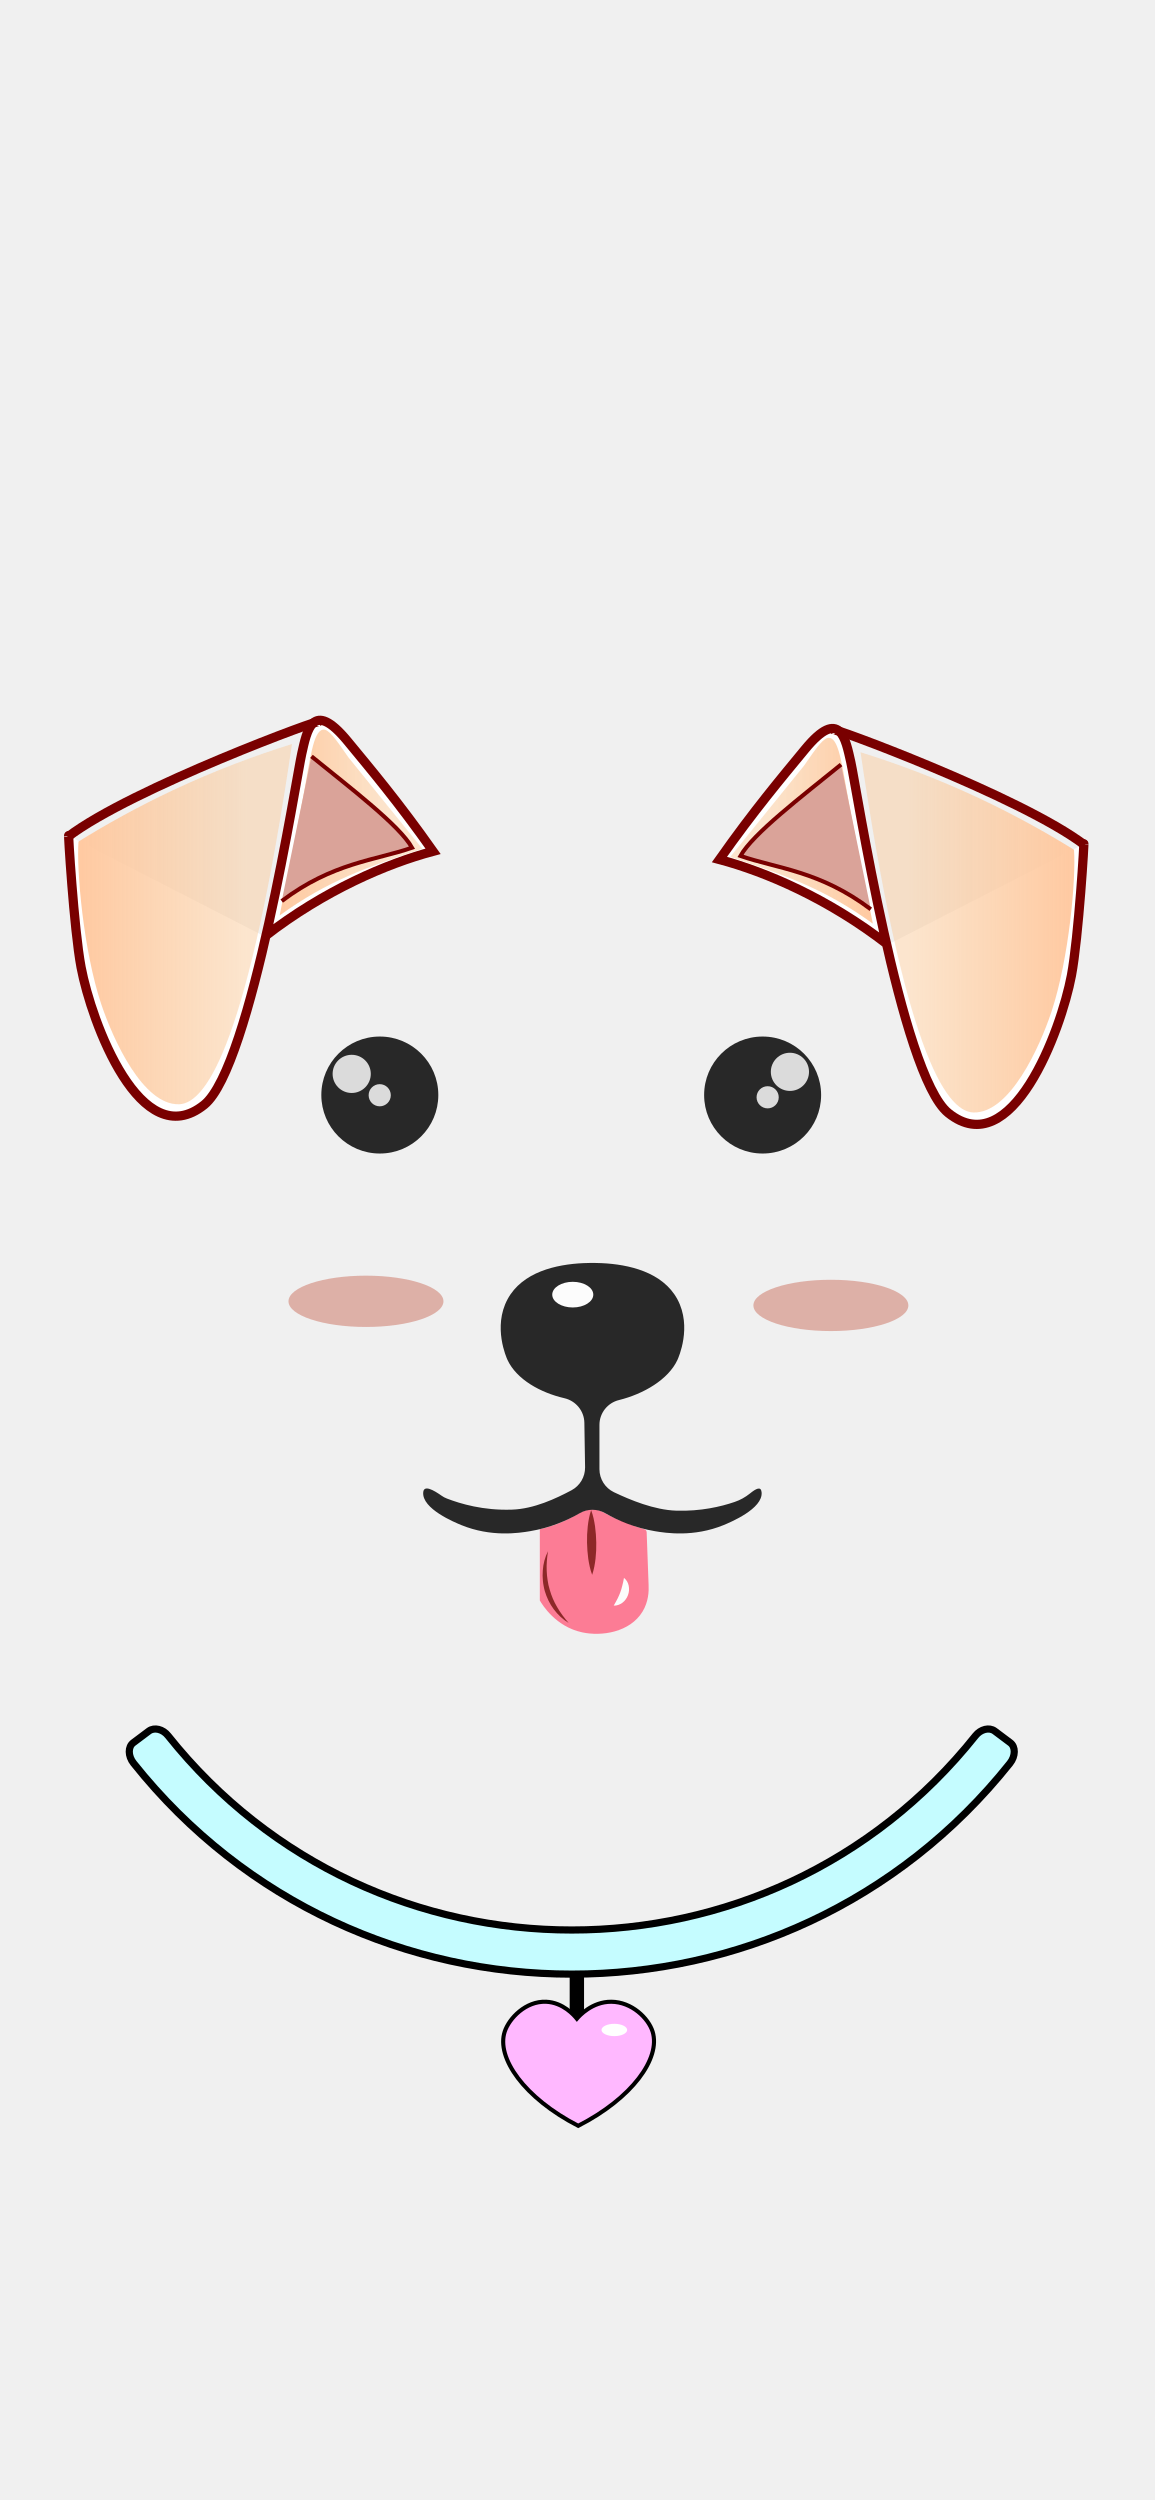
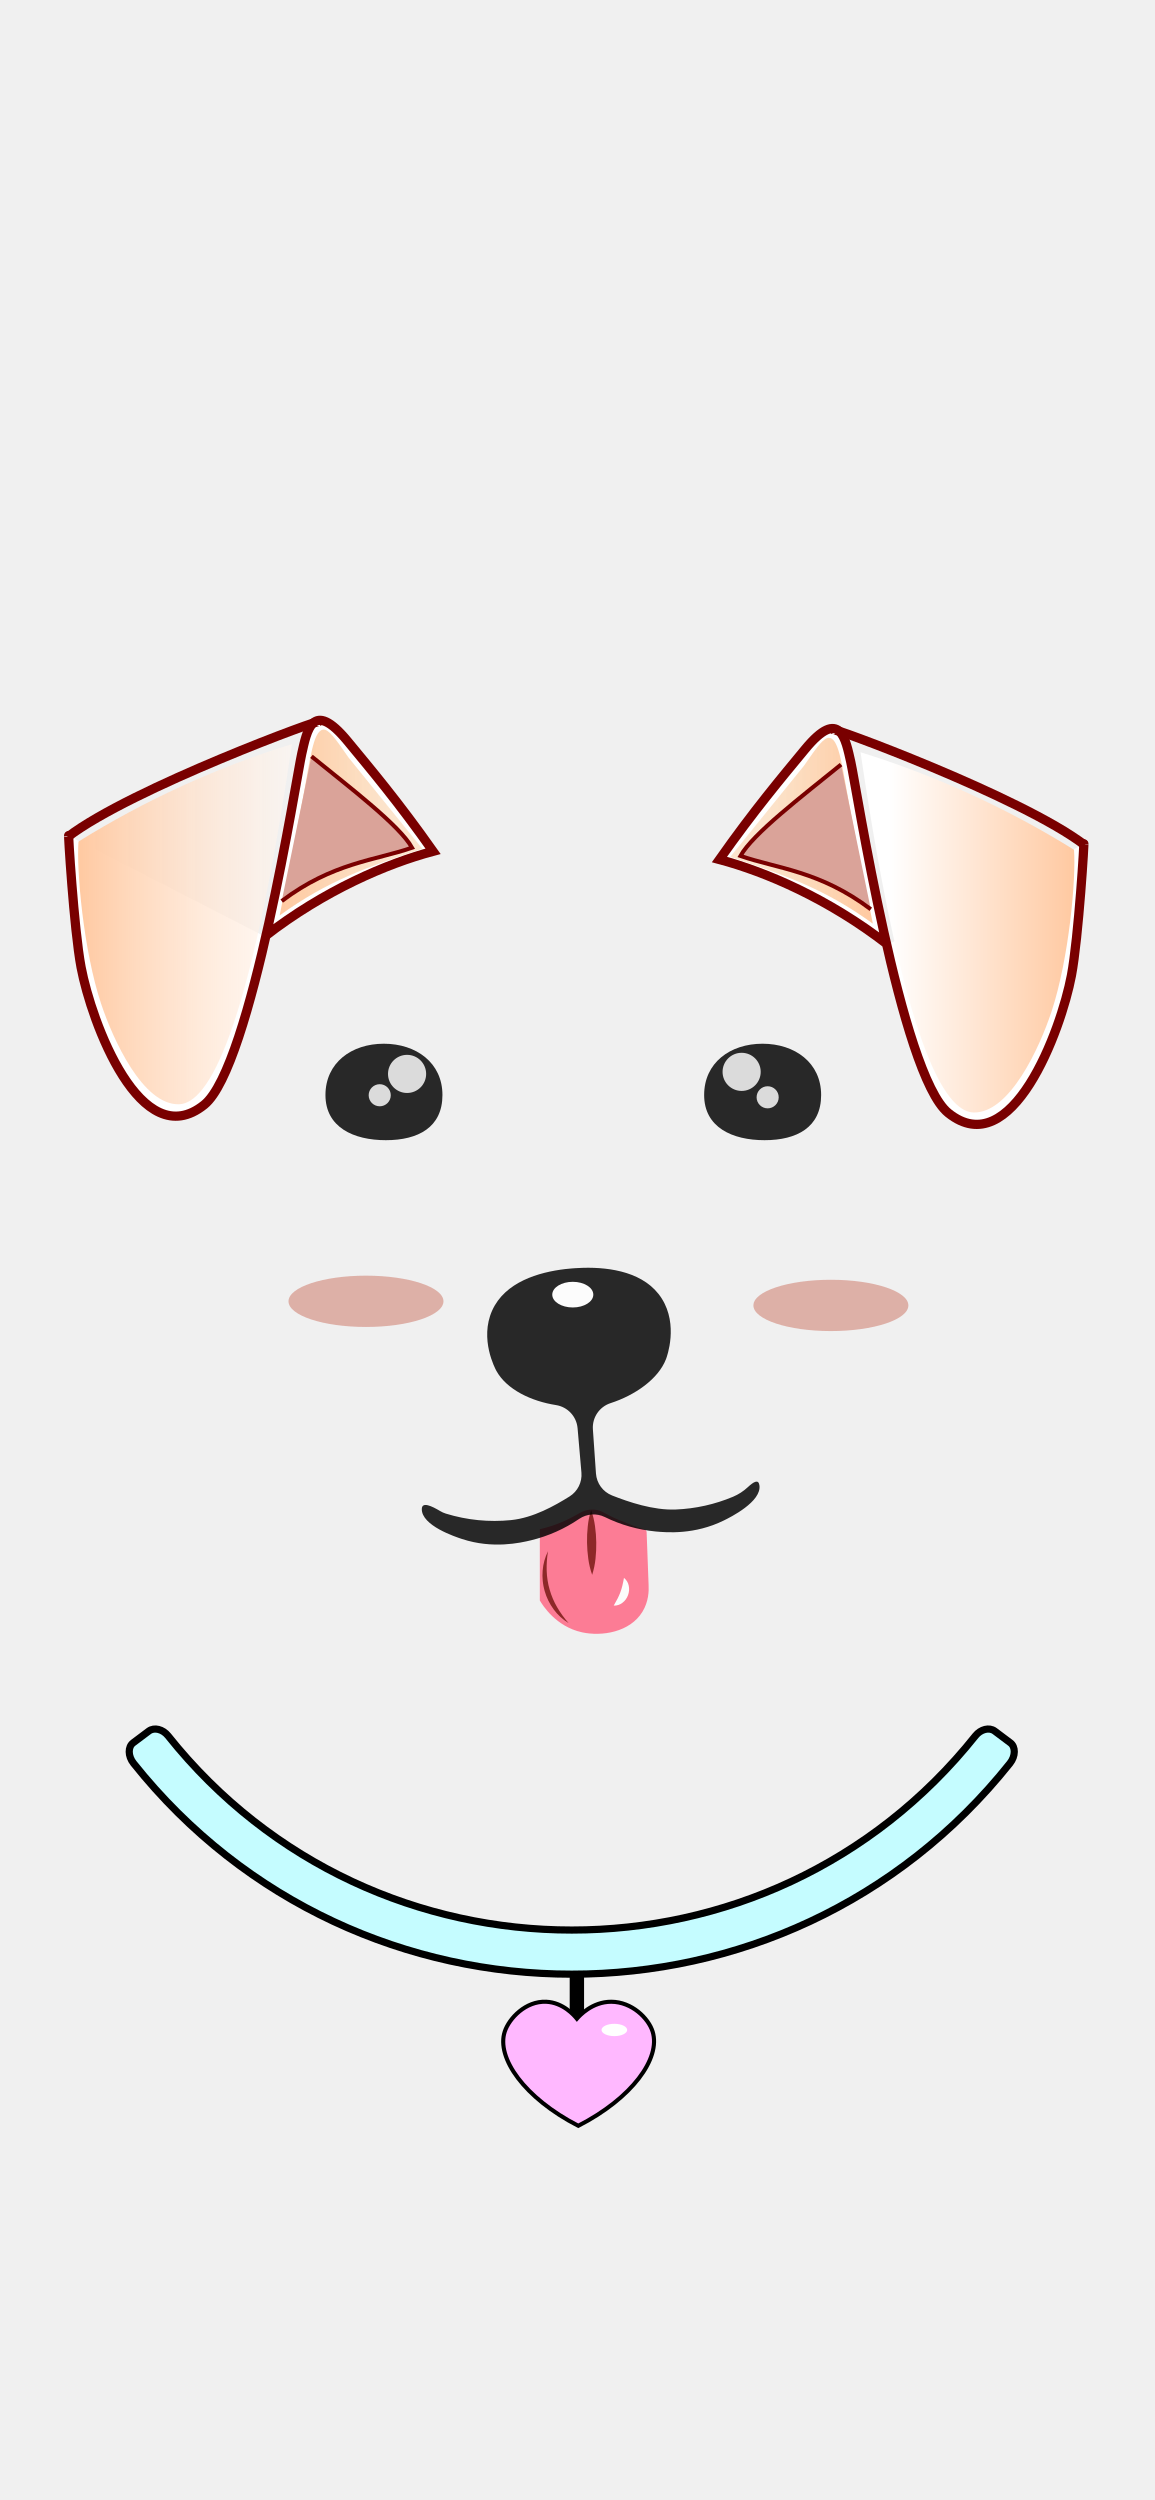
- <svg xmlns="http://www.w3.org/2000/svg" version="1.1" id="Capa_1" x="0px" y="0px" viewBox="0 0 1125 2436" style="enable-background:new 0 0 1125 2436;" xml:space="preserve">
-   <style type="text/css">
- 	.st0{opacity:0.83;}
- 	.st1{fill:#FF6583;}
- 	.st2{fill:#790000;}
- 	.st3{fill:#FFFFFF;}
- 	.st4{fill:#F4DE3B;}
- 	.st5{fill:#FFFFFF;stroke:#790000;stroke-width:9;stroke-miterlimit:10;}
- 	.st6{fill:url(#SVGID_1_);}
- 	.st7{fill:#DAA399;stroke:#790000;stroke-width:4;stroke-miterlimit:10;}
- 	.st8{fill:none;stroke:#790000;stroke-width:9;stroke-miterlimit:10;}
- 	.st9{fill:url(#SVGID_00000041291151924762303840000003055028132740448416_);}
- 	.st10{fill:url(#SVGID_00000149367210575691624610000001461532177641441177_);}
- 	.st11{fill:url(#SVGID_00000015342049654634192610000014484912004535592616_);}
- 	.st12{fill:#DAA399;}
- 	.st13{fill:#FFB8FF;stroke:#000000;stroke-width:4;stroke-miterlimit:10;}
- 	.st14{fill:#C5FCFF;}
- 	.st15{fill:none;stroke:#000000;stroke-width:7;stroke-miterlimit:10;}
- 	.st16{opacity:0.4;}
- 	.st17{fill:url(#SVGID_00000137811360116662075710000012784038372731917955_);}
- 	.st18{fill:url(#SVGID_00000068652585661688027120000009521005459209318785_);stroke:#790000;stroke-miterlimit:10;}
- 	.st19{fill:url(#SVGID_00000125599078692679429930000017200754583940675468_);}
- </style>
-   <g>
-     <g class="st0">
-       <g>
-         <path class="st1" d="M575,1471c-8.2,0.7-11.1,4.7-25,11c-9.8,4.4-18.4,6.8-24,8v69.5c2.6,4.5,15.5,25.4,41,31     c19.3,4.3,46.8-0.1,59-20c6-9.8,6.3-20.2,6-26c-0.6-17-1.3-34.5-1.9-51.6c-0.1-1.7-1.5-2.6-1.9-2.7c-8.2-2.3-16-5.6-25.2-9.3     C588,1475,586.1,1470.1,575,1471z" />
-         <g>
-           <path class="st2" d="M577,1534.5c-2-5.2-3-10.5-3.8-15.7c-0.7-5.2-1.1-10.5-1.2-15.7c-0.1-5.2,0.1-10.5,0.7-15.8      c0.6-5.3,1.5-10.5,3.3-15.8c2,5.2,3,10.5,3.8,15.7c0.7,5.2,1.1,10.5,1.2,15.7c0.1,5.3-0.1,10.5-0.7,15.8      C579.7,1524,578.8,1529.2,577,1534.5z" />
-         </g>
-         <g>
-           <path class="st2" d="M534,1511.5c-1,6.4-1.6,12.8-1.3,19c0.1,3.1,0.4,6.2,0.9,9.3c0.4,3.1,1.1,6.1,2,9.1      c1.7,6,4.1,11.7,7.3,17.1c3.1,5.4,6.9,10.5,11.2,15.4c-5.6-3.3-10.5-8-14.5-13.3c-4-5.3-6.9-11.5-8.8-17.9      c-0.3-0.8-0.4-1.6-0.6-2.4c-0.2-0.8-0.4-1.6-0.5-2.5c-0.3-1.7-0.6-3.3-0.7-5c-0.3-3.3-0.4-6.7-0.1-10      C529.3,1523.8,531,1517.3,534,1511.5z" />
-         </g>
-         <g>
-           <path class="st3" d="M608,1537.5c2.5,1.9,4,4.7,4.6,7.6c0.3,1.5,0.4,3.1,0.3,4.6c-0.1,1.5-0.4,3.1-1,4.6      c-0.5,1.5-1.3,2.9-2.2,4.1c-0.9,1.3-2,2.4-3.2,3.3c-2.5,1.8-5.4,3-8.5,2.8c1.5-2.7,2.8-4.8,3.8-6.9c1-2.1,1.9-4,2.6-6      c0.7-2,1.4-4,1.9-6.3C607,1543,607.4,1540.5,608,1537.5z" />
-         </g>
-       </g>
-     </g>
-     <ellipse class="st3" cx="590" cy="1966" rx="12.5" ry="6" />
-     <g>
-       <g>
-         <path class="st5" d="M258,912.5c58-45,119-71,164-83c-33.8-47.9-60.6-79.7-83.5-107.5c-34.2-41.5-39.5-9.5-44.5,12.5     c-5,22-49,305-95,342c-61.8,49.7-109.9-80.5-120-134c-7-37-13-136-12-128" />
-         <linearGradient id="SVGID_1_" gradientUnits="userSpaceOnUse" x1="272.5" y1="801.459" x2="382.563" y2="801.459">
-           <stop offset="0" style="stop-color:#FFC9A1" />
-           <stop offset="1" style="stop-color:#F9CC9E;stop-opacity:0.5" />
-         </linearGradient>
-         <path class="st6" d="M339.5,738c-12.9-18.7-19.5-28.1-25-27c-9.5,1.8-12.3,29.3-19,65c-12,64-15,75-23,116c47-34,85-47,139-65" />
-         <path class="st7" d="M274.5,878c49.4-37.4,91.5-39.7,127-52c-12.2-21.7-59.7-57.9-98-89" />
-       </g>
-       <path class="st8" d="M66,815.5c61.7-47.3,254-118,244-112" />
-       <linearGradient id="SVGID_00000029749587273092473090000002117104271476218287_" gradientUnits="userSpaceOnUse" x1="76.123" y1="900.506" x2="241.12" y2="900.506">
-         <stop offset="0" style="stop-color:#FFC9A1" />
-         <stop offset="1" style="stop-color:#F9CC9E;stop-opacity:0.5" />
-       </linearGradient>
-       <path style="fill:url(#SVGID_00000029749587273092473090000002117104271476218287_);" d="M76.5,820c26.8-16.6,57.4-33.7,92-50    c41.7-19.6,81-34.1,116-45c-42.1,285.6-82.1,350.2-110,351c-35.3,1-64.4-63.2-76-98C81.2,925.9,74.4,847.2,76.5,820z" />
-     </g>
-     <g>
-       <g>
-         <path class="st5" d="M865,920.5c-58-45-119-71-164-83c33.8-47.9,60.6-79.7,83.5-107.5c34.2-41.5,39.5-9.5,44.5,12.5     c5,22,49,305,95,342c61.8,49.7,109.9-80.5,120-134c7-37,13-136,12-128" />
-         <linearGradient id="SVGID_00000073711023910412908020000000257124347361073798_" gradientUnits="userSpaceOnUse" x1="-347.5" y1="809.459" x2="-237.437" y2="809.459" gradientTransform="matrix(-1 0 0 1 503 0)">
-           <stop offset="0" style="stop-color:#FFC9A1" />
-           <stop offset="1" style="stop-color:#F9CC9E;stop-opacity:0.5" />
-         </linearGradient>
-         <path style="fill:url(#SVGID_00000073711023910412908020000000257124347361073798_);" d="M783.5,746c12.9-18.7,19.5-28.1,25-27     c9.5,1.8,12.3,29.3,19,65c12,64,15,75,23,116c-47-34-85-47-139-65" />
-         <path class="st7" d="M848.5,886c-49.4-37.4-91.5-39.7-127-52c12.2-21.7,59.7-57.9,98-89" />
-       </g>
-       <path class="st8" d="M1057,823.5c-61.7-47.3-254-118-244-112" />
-       <linearGradient id="SVGID_00000094584624576828456950000011964807594650112692_" gradientUnits="userSpaceOnUse" x1="-543.877" y1="908.506" x2="-378.88" y2="908.506" gradientTransform="matrix(-1 0 0 1 503 0)">
-         <stop offset="0" style="stop-color:#FFC9A1" />
-         <stop offset="1" style="stop-color:#F9CC9E;stop-opacity:0.5" />
-       </linearGradient>
-       <path style="fill:url(#SVGID_00000094584624576828456950000011964807594650112692_);" d="M1046.5,828c-26.8-16.6-57.4-33.7-92-50    c-41.7-19.6-81-34.1-116-45c42.1,285.6,82.1,350.2,110,351c35.3,1,64.4-63.2,76-98C1041.8,933.9,1048.6,855.2,1046.5,828z" />
-     </g>
+ <svg xmlns="http://www.w3.org/2000/svg" xmlns:xlink="http://www.w3.org/1999/xlink" id="Capa_1" data-name="Capa 1" viewBox="0 0 1125 2436">
+   <defs>
+     <style>.cls-1,.cls-12{opacity:0.83;}.cls-2{fill:#ff6583;}.cls-3{fill:#790000;}.cls-4,.cls-5{fill:#fff;}.cls-5,.cls-7,.cls-8{stroke:#790000;}.cls-14,.cls-16,.cls-5,.cls-7,.cls-8{stroke-miterlimit:10;}.cls-5,.cls-8{stroke-width:9px;}.cls-6{fill:url(#Degradado_sin_nombre_13);}.cls-13,.cls-7{fill:#daa399;}.cls-14,.cls-7{stroke-width:4px;}.cls-16,.cls-8{fill:none;}.cls-9{fill:url(#Degradado_sin_nombre_2);}.cls-10{fill:url(#Degradado_sin_nombre_13-2);}.cls-11{fill:url(#Degradado_sin_nombre_4);}.cls-14{fill:#ffb8ff;}.cls-14,.cls-16{stroke:#000;}.cls-15{fill:#c5fcff;}.cls-16{stroke-width:7px;}</style>
+     <linearGradient id="Degradado_sin_nombre_13" x1="272.5" y1="801.46" x2="382.56" y2="801.46" gradientUnits="userSpaceOnUse">
+       <stop offset="0" stop-color="#ffc9a1" />
+       <stop offset="1" stop-color="#f9cc9e" stop-opacity="0.5" />
+     </linearGradient>
+     <linearGradient id="Degradado_sin_nombre_2" x1="76.12" y1="900.51" x2="320.93" y2="900.51" gradientUnits="userSpaceOnUse">
+       <stop offset="0" stop-color="#ffc9a1" />
+       <stop offset="1" stop-color="#fff" stop-opacity="0.5" />
+     </linearGradient>
+     <linearGradient id="Degradado_sin_nombre_13-2" x1="-347.5" y1="809.46" x2="-237.44" y2="809.46" gradientTransform="matrix(-1, 0, 0, 1, 503, 0)" xlink:href="#Degradado_sin_nombre_13" />
+     <linearGradient id="Degradado_sin_nombre_4" x1="-543.88" y1="908.51" x2="-363.01" y2="908.51" gradientTransform="matrix(-1, 0, 0, 1, 503, 0)" gradientUnits="userSpaceOnUse">
+       <stop offset="0" stop-color="#ffc9a1" />
+       <stop offset="1" stop-color="#fff" />
+     </linearGradient>
+   </defs>
+   <g class="cls-1">
+     <path class="cls-2" d="M575,1471c-8.16.68-11.06,4.69-25,11a122.49,122.49,0,0,1-24,8v69.5c2.61,4.46,15.51,25.38,41,31,19.3,4.26,46.78,0,59-20,6-9.83,6.33-20.19,6-26-.64-17-1.29-34.52-1.93-51.58a3,3,0,0,0-1.86-2.65c-8.21-2.27-16-5.59-25.21-9.27C588,1475,586.05,1470.08,575,1471Z" />
+     <path class="cls-3" d="M577,1534.5a76.37,76.37,0,0,1-3.78-15.69,128.17,128.17,0,0,1-1.22-15.74,126,126,0,0,1,.71-15.76A75.08,75.08,0,0,1,576,1471.5a75.61,75.61,0,0,1,3.79,15.69,126.21,126.21,0,0,1,1.21,15.74,128,128,0,0,1-.72,15.76A76.2,76.2,0,0,1,577,1534.5Z" />
+     <path class="cls-3" d="M534,1511.5a97.78,97.78,0,0,0-1.32,19,73.73,73.73,0,0,0,.87,9.3,69.9,69.9,0,0,0,2,9.08,75.79,75.79,0,0,0,7.27,17.12A96.75,96.75,0,0,0,554,1581.5a49.72,49.72,0,0,1-14.49-13.29,55.5,55.5,0,0,1-8.79-17.91c-.26-.8-.42-1.62-.62-2.44s-.42-1.62-.54-2.45c-.28-1.65-.58-3.3-.71-5a53.79,53.79,0,0,1-.09-10A50.48,50.48,0,0,1,534,1511.5Z" />
+     <path class="cls-4" d="M608,1537.5a12.76,12.76,0,0,1,4.65,7.64,16.17,16.17,0,0,1,.31,4.61,17.06,17.06,0,0,1-1,4.57,16.5,16.5,0,0,1-2.2,4.12,15.14,15.14,0,0,1-3.24,3.3,12.58,12.58,0,0,1-8.52,2.76c1.52-2.71,2.77-4.84,3.82-6.94a54.27,54.27,0,0,0,2.63-6,53.21,53.21,0,0,0,1.93-6.28C607,1543,607.39,1540.54,608,1537.5Z" />
  </g>
-   <g>
-     <rect x="555.1" y="1892" width="14" height="74" />
-     <circle class="st0" cx="370.1" cy="1067" r="57" />
-     <circle class="st0" cx="743.1" cy="1067" r="57" />
-     <g class="st0">
-       <path d="M742.1,1454c-0.6-6.1-5.5-3.5-11.4,1.3c-4.5,3.6-9.5,6.4-14.9,8.2c-13.4,4.6-33,9.2-56.7,8.5c-21.8-0.7-45.1-10.5-60.9-18    c-8.6-4.1-14.1-12.9-14.1-22.4v-43.2c0-11.5,7.9-21.5,19.1-24.2c23.8-5.9,48-19.9,56.9-39.1c1-2.2,14.4-32.1,0-59    c-14.5-26.9-47.9-34.1-73.9-35.3l0,0c-2.2-0.1-4.6-0.2-7.1-0.2c-0.1,0-0.1,0-0.2,0c-0.5,0-1.1,0-1.6,0c-0.5,0-1.1,0-1.6,0    c-0.1,0-0.1,0-0.2,0c-2.5,0-4.9,0.1-7.1,0.2l0,0c-26.1,1.2-59.5,8.4-73.9,35.3c-14.4,26.9-1,56.8,0,59    c8.9,19.1,32.1,31.9,55.4,37.3c11.2,2.6,19.3,12.4,19.5,23.9c0.2,14.2,0.5,29.9,0.7,43.5c0.1,9.3-5,17.9-13.2,22.3    c-14.9,7.9-36.6,18.3-58.4,18.9c-27.7,0.9-49.7-5.7-63-10.8c-1.9-0.7-3.7-1.7-5.4-2.9c-7.8-5.5-17-10.6-17.7-3.3    c-1.6,16.2,31,29.5,37,32c29.3,12,56.3,7.8,67,6c19.6-3.3,35.9-10.3,48.4-17.5c7.7-4.5,17.2-4.5,25,0    c12.5,7.2,28.8,14.2,48.4,17.5c10.7,1.8,37.7,6,67-6C711.1,1483.5,743.7,1470.2,742.1,1454z" />
-       <ellipse class="st3" cx="558.1" cy="1261.5" rx="20" ry="12.5" />
-       <circle class="st3" cx="342.7" cy="1046.4" r="18.6" />
-       <circle class="st3" cx="370" cy="1067.2" r="10.8" />
-       <circle class="st3" cx="769.7" cy="1044.4" r="18.6" />
-       <circle class="st3" cx="748" cy="1069.2" r="10.8" />
-       <ellipse class="st12" cx="809.6" cy="1272" rx="75.5" ry="25" />
-       <ellipse class="st12" cx="356.6" cy="1268" rx="75.5" ry="25" />
-     </g>
-     <path class="st13" d="M532.1,1950.5c-19.8-0.8-36,16.1-40.3,29.1c-8.4,25.4,18.8,64.6,71.6,91.8c52.4-26.8,80.6-65.6,72.5-91.8   c-4.1-13.1-20.3-29-40.3-29.1c-18.6-0.1-31.1,13.7-33.5,16.5C559.5,1963.8,548.7,1951.2,532.1,1950.5z" />
-     <g>
-       <path class="st14" d="M984.1,1718.1c-218.2,274-635.7,274-853.9,0c-5.6-7-5.6-16.1-0.3-20c5.1-3.8,10.1-7.6,15.2-11.4    c5.3-3.9,13.7-1.8,18.7,4.6c201.1,252.4,585.7,252.4,786.7,0c5.1-6.4,13.4-8.5,18.7-4.6c5.1,3.8,10.1,7.6,15.2,11.4    C989.7,1702,989.6,1711.2,984.1,1718.1z" />
-       <path class="st15" d="M984.1,1718.1c-218.2,274-635.7,274-853.9,0c-5.6-7-5.6-16.1-0.3-20c5.1-3.8,10.1-7.6,15.2-11.4    c5.3-3.9,13.7-1.8,18.7,4.6c201.1,252.4,585.7,252.4,786.7,0c5.1-6.4,13.4-8.5,18.7-4.6c5.1,3.8,10.1,7.6,15.2,11.4    C989.7,1702,989.6,1711.2,984.1,1718.1z" />
-     </g>
-     <ellipse class="st3" cx="598.6" cy="1978" rx="12.5" ry="6" />
+   <ellipse class="cls-4" cx="590" cy="1966" rx="12.5" ry="6" />
+   <path class="cls-5" d="M258,912.5c58-45,119-71,164-83-33.79-47.9-60.58-79.73-83.5-107.5-34.22-41.46-39.5-9.5-44.5,12.5s-49,305-95,342C137.2,1126.21,89.11,996,79,942.5c-7-37-13-136-12-128" />
+   <path class="cls-6" d="M339.5,738c-12.92-18.72-19.49-28.06-25-27-9.46,1.82-12.3,29.26-19,65-12,64-15,75-23,116,47-34,85-47,139-65" />
+   <path class="cls-7" d="M274.5,878c49.44-37.42,91.5-39.68,127-52-12.16-21.67-59.69-57.9-98-89" />
+   <path class="cls-8" d="M66,815.5c61.67-47.33,254-118,244-112" />
+   <path class="cls-9" d="M76.5,820a897.33,897.33,0,0,1,208-95c-42.09,285.59-82.14,350.18-110,351-35.31,1-64.44-63.19-76-98C81.19,925.87,74.37,847.23,76.5,820Z" />
+   <path class="cls-5" d="M865,920.5c-58-45-119-71-164-83,33.79-47.9,60.58-79.73,83.5-107.5,34.22-41.46,39.5-9.5,44.5,12.5s49,305,95,342c61.8,49.71,109.89-80.54,120-134,7-37,13-136,12-128" />
+   <path class="cls-10" d="M783.5,746c12.92-18.72,19.49-28.06,25-27,9.46,1.82,12.3,29.26,19,65,12,64,15,75,23,116-47-34-85-47-139-65" />
+   <path class="cls-7" d="M848.5,886c-49.44-37.42-91.5-39.68-127-52,12.16-21.67,59.69-57.9,98-89" />
+   <path class="cls-8" d="M1057,823.5c-61.67-47.33-254-118-244-112" />
+   <path class="cls-11" d="M1046.5,828a897.33,897.33,0,0,0-208-95c42.09,285.59,82.14,350.18,110,351,35.31,1,64.44-63.19,76-98C1041.81,933.87,1048.63,855.23,1046.5,828Z" />
+   <rect x="555.12" y="1892" width="14" height="74" />
+   <path class="cls-12" d="M800.12,1067c0,31.48-23.64,44-55.12,44s-58.88-12.52-58.88-44,25.4-50,56.88-50S800.12,1035.52,800.12,1067Z" />
+   <path class="cls-12" d="M431.12,1067c0,31.48-23.64,44-55.12,44s-58.88-12.52-58.88-44,25.4-50,56.88-50S431.12,1035.52,431.12,1067Z" />
+   <g class="cls-1">
+     <path d="M739.94,1447.06c-1-6.06-5.77-3.06-11.31,2.07a49.16,49.16,0,0,1-14.26,9.26,160.62,160.62,0,0,1-56,12.48c-21.76.86-45.69-7.25-62-13.7a24.88,24.88,0,0,1-15.66-21.39l-3-43.1A25,25,0,0,1,595,1367.19c23.36-7.52,46.48-23.28,54-43,.87-2.26,12.13-33.07-4.15-58.85s-50.16-30.6-76.25-30v0c-2.2.07-4.58.17-7.07.33h-.22l-1.63.11-1.63.12-.22,0c-2.48.19-4.85.42-7,.67v0c-25.92,3.06-58.76,12.55-71.27,40.41s3,56.74,4.15,58.86c10.21,18.39,34.25,29.53,57.94,33.25a25,25,0,0,1,21.14,22.51c1.2,14.11,2.63,29.82,3.76,43.39a24.88,24.88,0,0,1-11.63,23.19c-14.31,8.91-35.17,20.8-56.92,23a160.54,160.54,0,0,1-63.57-6.32,24.93,24.93,0,0,1-5.55-2.49c-8.22-4.93-17.68-9.37-17.87-2.08-.42,16.31,33,27.28,39.17,29.31,30,9.87,56.73,3.79,67.25,1.26a143.82,143.82,0,0,0,47-20.9,24.88,24.88,0,0,1,24.9-1.76,143.78,143.78,0,0,0,49.51,14.08c10.78,1,38,3.29,66.41-10.71C711.13,1478.71,742.65,1463.15,739.94,1447.06Z" />
+     <ellipse class="cls-4" cx="558.12" cy="1261.5" rx="20" ry="12.5" />
+     <circle class="cls-4" cx="396.65" cy="1046.42" r="18.58" />
+     <circle class="cls-4" cx="370" cy="1067.21" r="10.77" />
+     <circle class="cls-4" cx="722.65" cy="1044.42" r="18.58" />
+     <circle class="cls-4" cx="748" cy="1069.21" r="10.77" />
+     <ellipse class="cls-13" cx="809.62" cy="1272" rx="75.5" ry="25" />
+     <ellipse class="cls-13" cx="356.62" cy="1268" rx="75.5" ry="25" />
  </g>
+   <path class="cls-14" d="M532.13,1950.5c-19.82-.83-36,16.06-40.3,29.1-8.38,25.39,18.82,64.57,71.64,91.78,52.35-26.84,80.59-65.61,72.45-91.78-4.06-13.07-20.25-29-40.29-29.1-18.62-.06-31.08,13.71-33.51,16.5C559.55,1963.84,548.65,1951.18,532.13,1950.5Z" />
+   <path class="cls-15" d="M984.09,1718.14c-218.24,274-635.7,274-853.94,0-5.56-7-5.62-16.1-.32-20l15.2-11.4c5.3-3.94,13.65-1.76,18.73,4.6,201.06,252.41,585.66,252.41,786.72,0,5.08-6.36,13.44-8.54,18.74-4.6l15.19,11.4C989.71,1702,989.65,1711.17,984.09,1718.14Z" />
+   <path class="cls-16" d="M984.09,1718.14c-218.24,274-635.7,274-853.94,0-5.56-7-5.62-16.1-.32-20l15.2-11.4c5.3-3.94,13.65-1.76,18.73,4.6,201.06,252.41,585.66,252.41,786.72,0,5.08-6.36,13.44-8.54,18.74-4.6l15.19,11.4C989.71,1702,989.65,1711.17,984.09,1718.14Z" />
+   <ellipse class="cls-4" cx="598.62" cy="1978" rx="12.5" ry="6" />
</svg>
